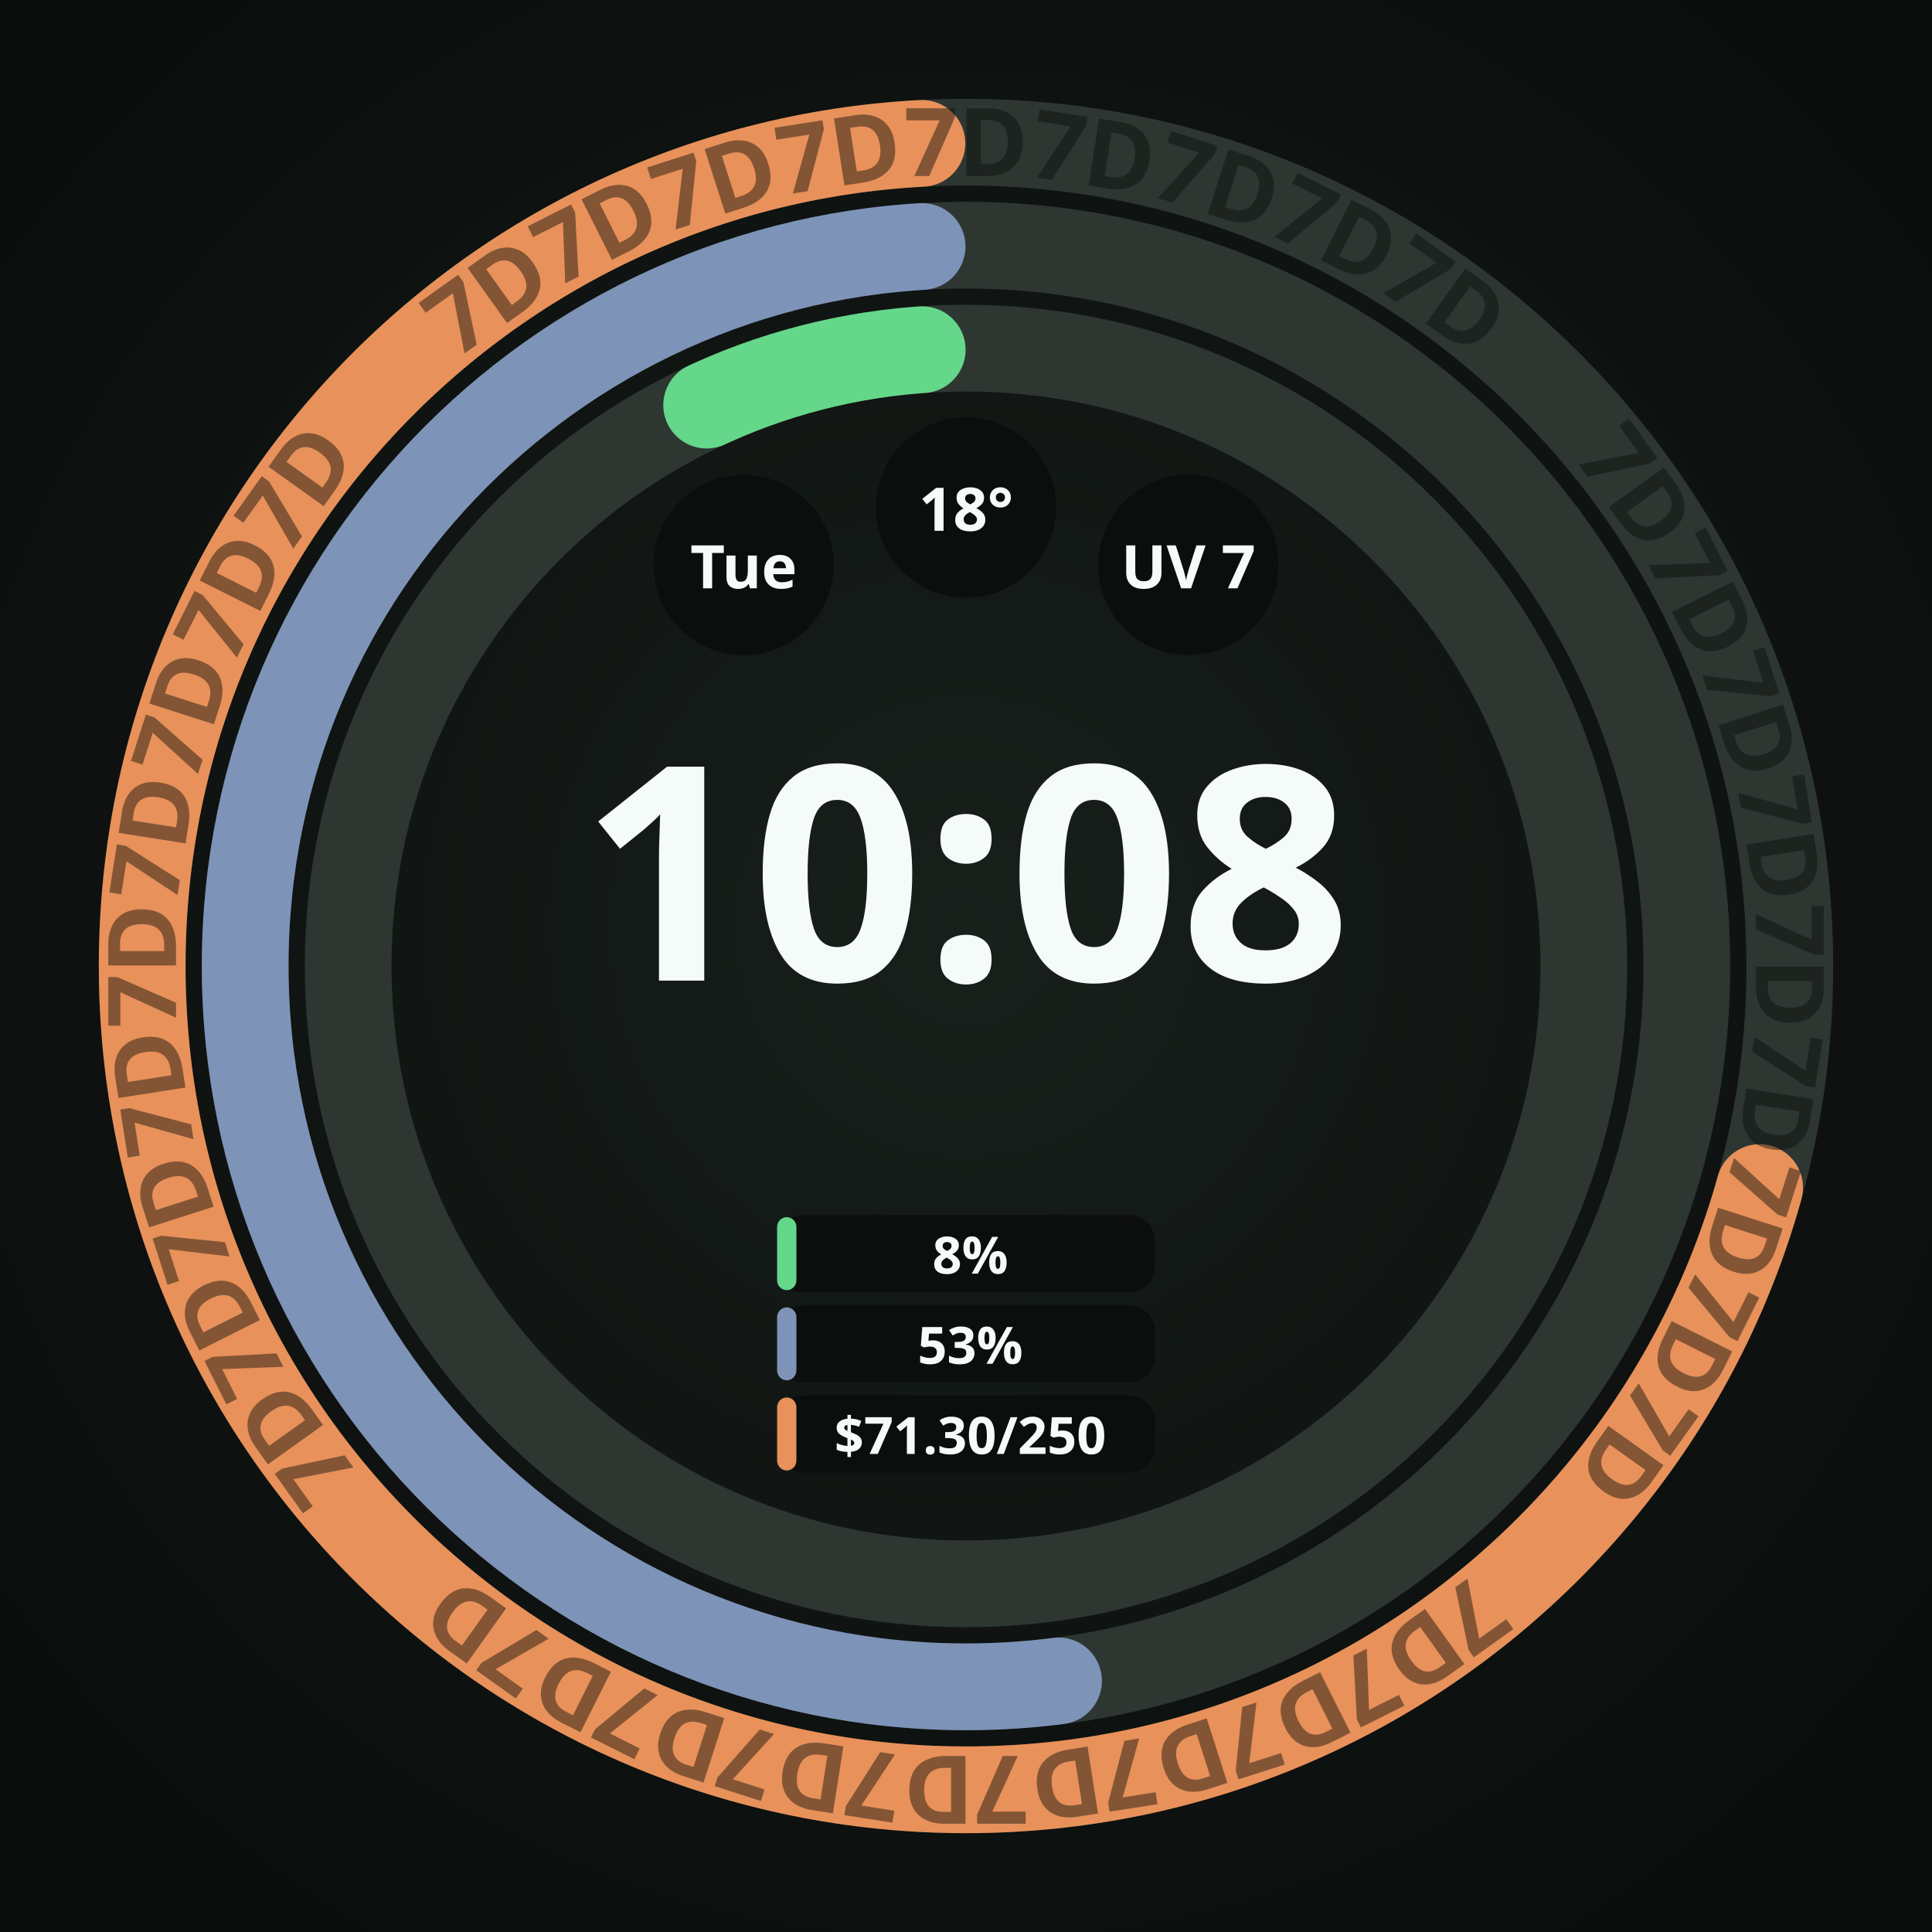
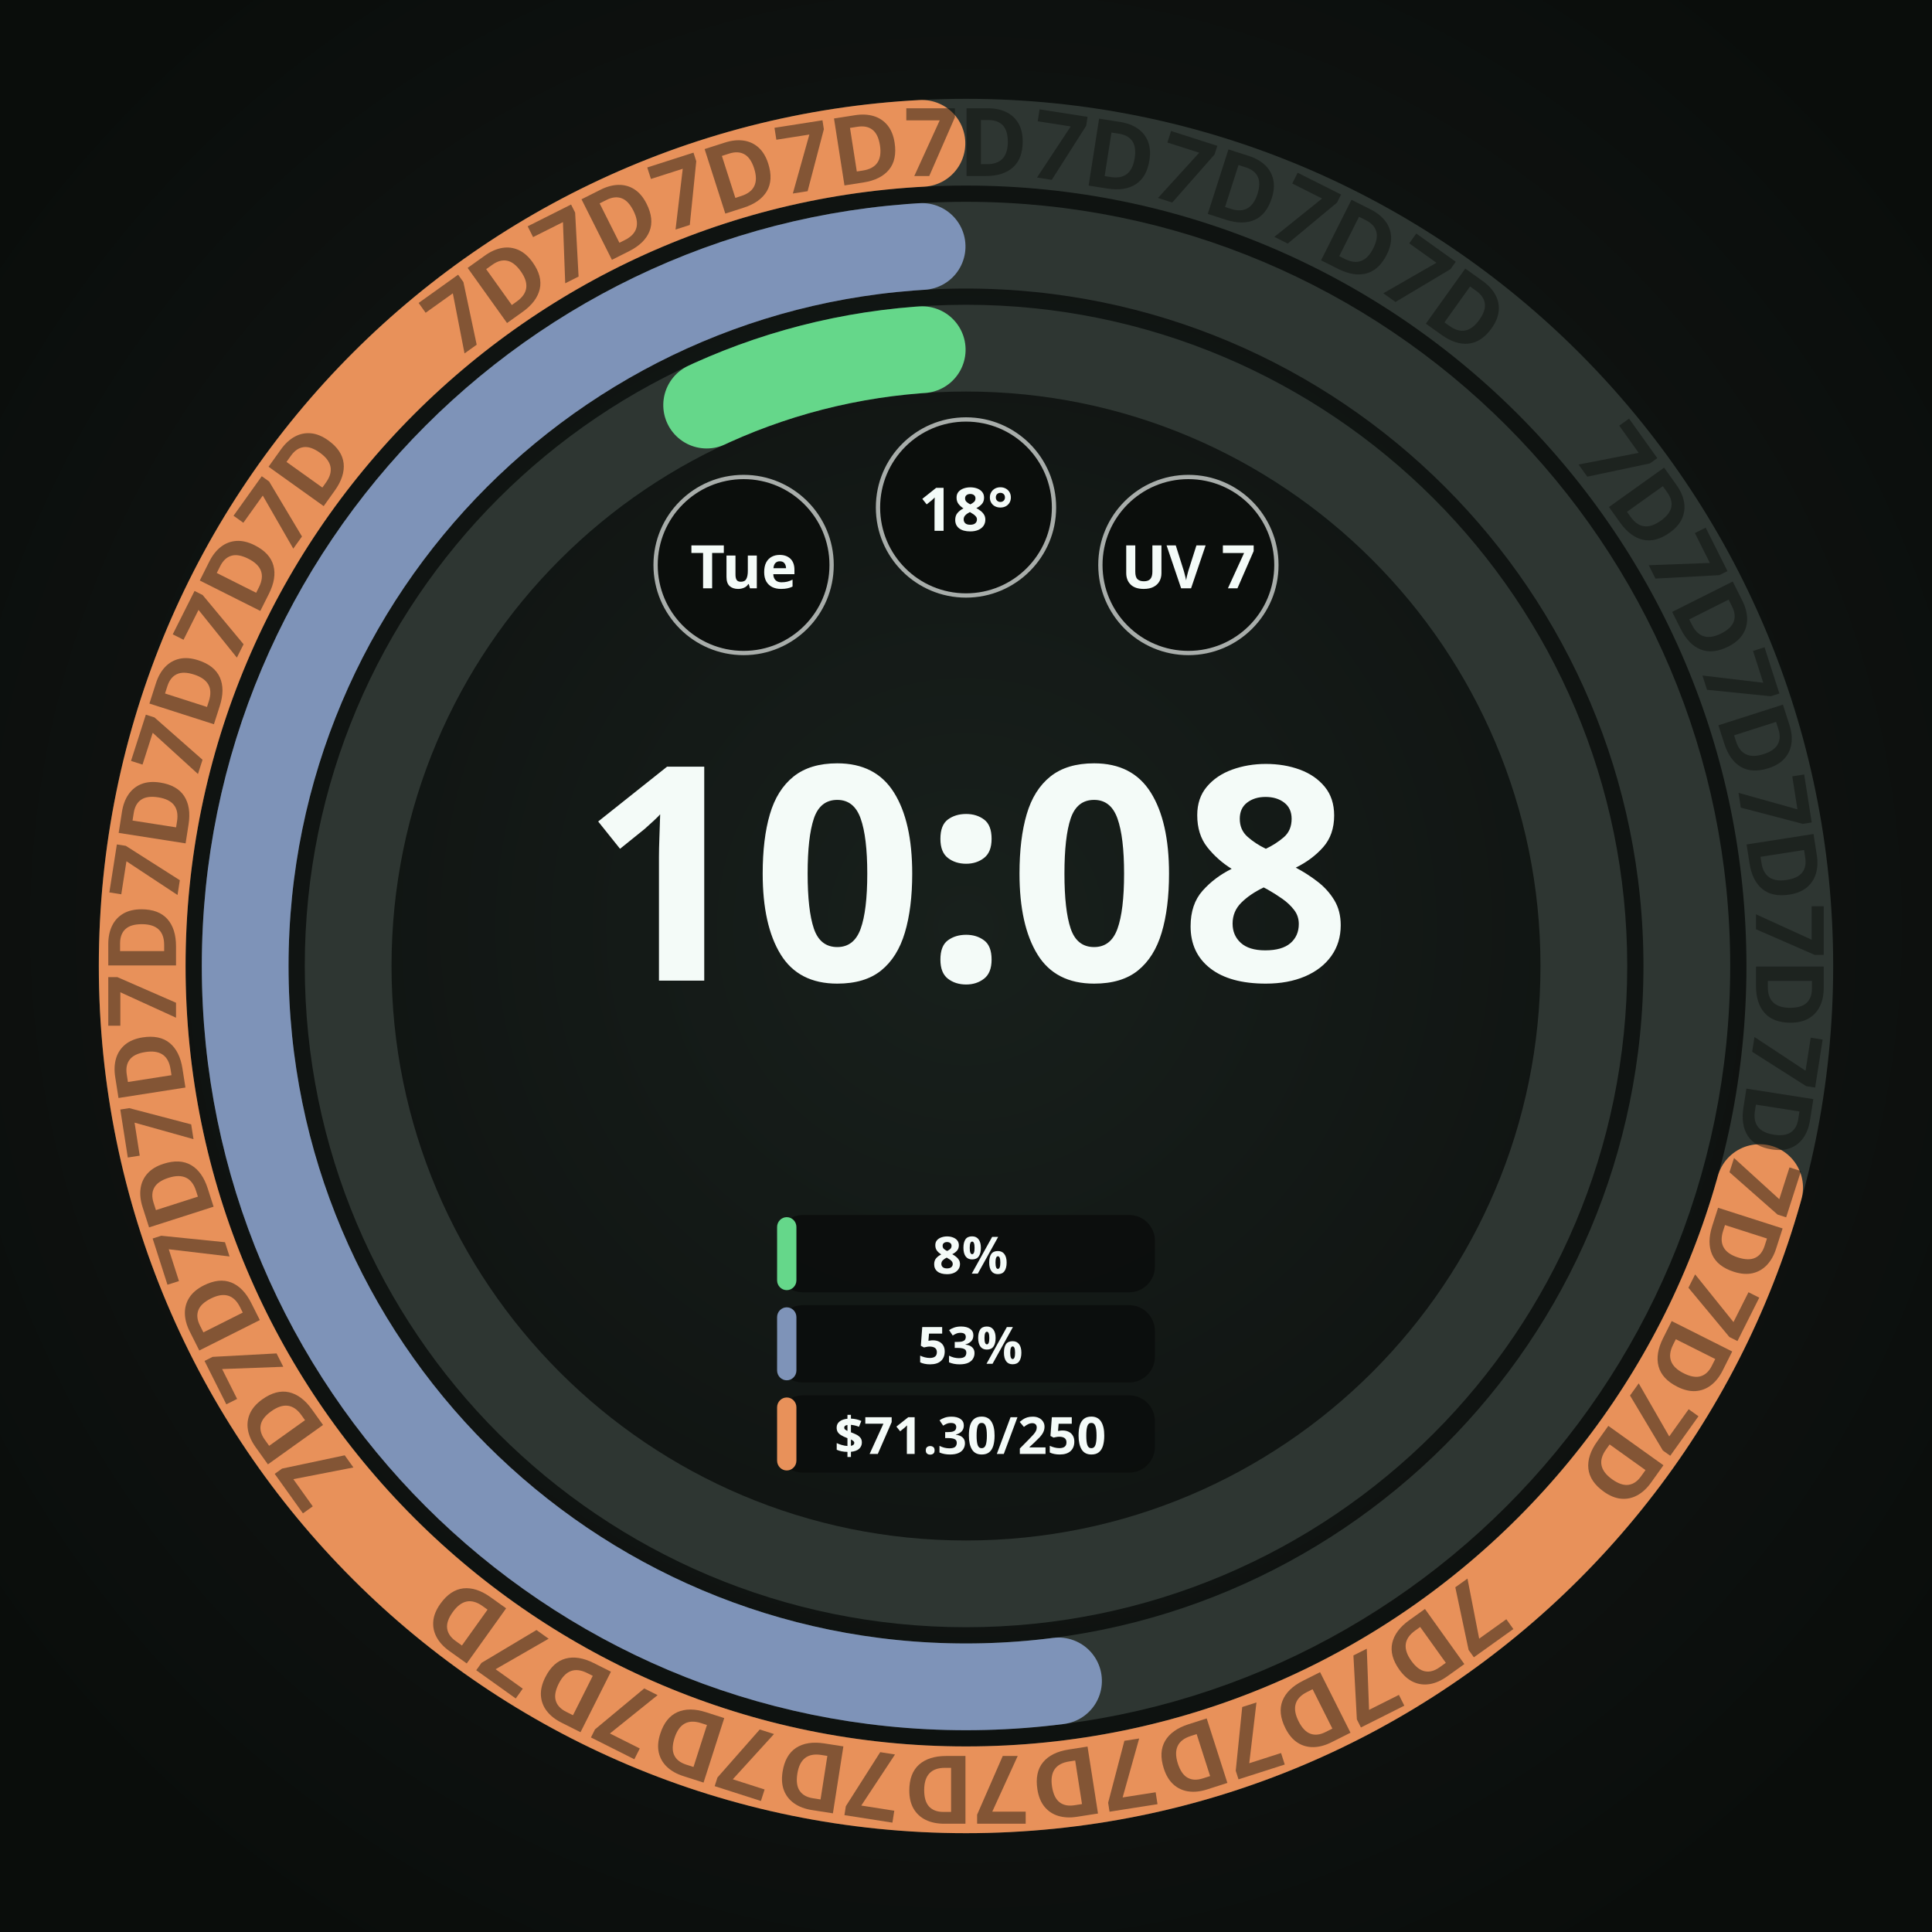
<svg xmlns="http://www.w3.org/2000/svg" width="450" height="450" viewBox="0 0 450 450" role="img" aria-label="Round · 3 providers · plan + budget">
  <defs>
    <radialGradient id="lift" cx="50%" cy="48%" r="62%">
      <stop offset="0%" stop-color="#18201C" />
      <stop offset="55%" stop-color="#101412" />
      <stop offset="100%" stop-color="#0A0D0B" />
    </radialGradient>
    <radialGradient id="cellRecess" cx="50%" cy="50%" r="50%">
      <stop offset="0%" stop-color="#0B0E0C" />
      <stop offset="55%" stop-color="#0B0E0C" />
      <stop offset="100%" stop-color="#242A27" />
    </radialGradient>
  </defs>
  <rect width="450" height="450" fill="url(#lift)" />
  <circle cx="225" cy="225" r="143.91" fill="none" stroke="#2E3632" stroke-width="20.205" />
  <circle cx="225" cy="225" r="143.91" fill="none" stroke="#65D78A" stroke-width="20.205" stroke-linecap="round" stroke-dasharray="52.13 904.21" stroke-dashoffset="-841.98" transform="rotate(-90 225 225)" />
  <circle cx="225" cy="225" r="167.895" fill="none" stroke="#2E3632" stroke-width="20.205" />
  <circle cx="225" cy="225" r="167.895" fill="none" stroke="#7E93B8" stroke-width="20.205" stroke-linecap="round" stroke-dasharray="538.90 1054.92" stroke-dashoffset="-505.91" transform="rotate(-90 225 225)" />
  <circle cx="225" cy="225" r="191.88" fill="none" stroke="#2E3632" stroke-width="20.205" />
  <circle cx="225" cy="225" r="191.88" fill="none" stroke="#E8915A" stroke-width="20.205" stroke-linecap="round" stroke-dasharray="841.81 1205.62" stroke-dashoffset="-353.70" transform="rotate(-90 225 225)" />
  <g font-family="Noto Sans, sans-serif" font-size="22.1" font-weight="700" fill="#0A0D0B" fill-opacity="0.45" text-anchor="middle">
    <text x="225" y="41.0" transform="rotate(54.44 225 225)">7D</text>
    <text x="225" y="41.0" transform="rotate(63.33 225 225)">7D</text>
    <text x="225" y="41.0" transform="rotate(72.22 225 225)">7D</text>
    <text x="225" y="41.0" transform="rotate(81.11 225 225)">7D</text>
    <text x="225" y="41.0" transform="rotate(90.00 225 225)">7D</text>
    <text x="225" y="41.0" transform="rotate(98.89 225 225)">7D</text>
    <text x="225" y="41.0" transform="rotate(107.78 225 225)">7D</text>
    <text x="225" y="41.0" transform="rotate(116.67 225 225)">7D</text>
    <text x="225" y="41.0" transform="rotate(125.56 225 225)">7D</text>
    <text x="225" y="41.0" transform="rotate(144.44 225 225)">7D</text>
    <text x="225" y="41.0" transform="rotate(153.33 225 225)">7D</text>
    <text x="225" y="41.0" transform="rotate(162.22 225 225)">7D</text>
    <text x="225" y="41.0" transform="rotate(171.11 225 225)">7D</text>
    <text x="225" y="41.0" transform="rotate(180.00 225 225)">7D</text>
    <text x="225" y="41.0" transform="rotate(188.89 225 225)">7D</text>
    <text x="225" y="41.0" transform="rotate(197.78 225 225)">7D</text>
    <text x="225" y="41.0" transform="rotate(206.67 225 225)">7D</text>
    <text x="225" y="41.0" transform="rotate(215.56 225 225)">7D</text>
    <text x="225" y="41.0" transform="rotate(234.44 225 225)">7D</text>
    <text x="225" y="41.0" transform="rotate(243.33 225 225)">7D</text>
    <text x="225" y="41.0" transform="rotate(252.22 225 225)">7D</text>
    <text x="225" y="41.0" transform="rotate(261.11 225 225)">7D</text>
    <text x="225" y="41.0" transform="rotate(270.00 225 225)">7D</text>
    <text x="225" y="41.0" transform="rotate(278.89 225 225)">7D</text>
    <text x="225" y="41.0" transform="rotate(287.78 225 225)">7D</text>
    <text x="225" y="41.0" transform="rotate(296.67 225 225)">7D</text>
    <text x="225" y="41.0" transform="rotate(305.56 225 225)">7D</text>
    <text x="225" y="41.0" transform="rotate(324.44 225 225)">7D</text>
    <text x="225" y="41.0" transform="rotate(333.33 225 225)">7D</text>
    <text x="225" y="41.0" transform="rotate(342.22 225 225)">7D</text>
    <text x="225" y="41.0" transform="rotate(351.11 225 225)">7D</text>
    <text x="225" y="41.0" transform="rotate(360.00 225 225)">7D</text>
    <text x="225" y="41.0" transform="rotate(368.89 225 225)">7D</text>
    <text x="225" y="41.0" transform="rotate(377.78 225 225)">7D</text>
    <text x="225" y="41.0" transform="rotate(386.67 225 225)">7D</text>
    <text x="225" y="41.0" transform="rotate(395.56 225 225)">7D</text>
  </g>
  <circle cx="173.2" cy="131.6" r="21.0" fill="#0B0E0C" />
+   <circle cx="173.2" cy="131.6" r="20.5" fill="none" stroke="#F4FBF8" stroke-width="1.00" stroke-opacity="0.67" />
  <text x="173.2" y="131.6" text-anchor="middle" dominant-baseline="central" font-family="Noto Sans, sans-serif" font-size="14.0" font-weight="700" fill="#F4FBF8" fill-opacity="1">Tue</text>
  <circle cx="225.0" cy="118.2" r="21.0" fill="#0B0E0C" />
+   <circle cx="225.0" cy="118.2" r="20.5" fill="none" stroke="#F4FBF8" stroke-width="1.00" stroke-opacity="0.67" />
  <text x="225.0" y="118.2" text-anchor="middle" dominant-baseline="central" font-family="Noto Sans, sans-serif" font-size="14.0" font-weight="700" fill="#F4FBF8" fill-opacity="1">18°</text>
  <circle cx="276.8" cy="131.6" r="21.0" fill="#0B0E0C" />
+   <circle cx="276.8" cy="131.6" r="20.5" fill="none" stroke="#F4FBF8" stroke-width="1.00" stroke-opacity="0.67" />
  <text x="276.8" y="131.6" text-anchor="middle" dominant-baseline="central" font-family="Noto Sans, sans-serif" font-size="14.0" font-weight="700" fill="#F4FBF8" fill-opacity="1">UV 7</text>
  <text x="225" y="228.4" text-anchor="middle" font-family="Noto Sans, sans-serif" font-size="69.8" font-weight="700" fill="#F4FBF8">10:08</text>
  <rect x="181.0" y="283.0" width="88.0" height="18.0" rx="6.0" fill="#0B0E0C" fill-opacity="0.92" />
  <rect x="181.0" y="283.5" width="4.5" height="17.0" rx="2.3" fill="#65D78A" />
  <text x="226.0" y="292.0" text-anchor="middle" dominant-baseline="central" font-family="Noto Sans, sans-serif" font-size="12.0" font-weight="700" fill="#F4FBF8">8%</text>
  <rect x="181.0" y="304.0" width="88.0" height="18.0" rx="6.0" fill="#0B0E0C" fill-opacity="0.92" />
  <rect x="181.0" y="304.5" width="4.5" height="17.0" rx="2.3" fill="#7E93B8" />
  <text x="226.0" y="313.0" text-anchor="middle" dominant-baseline="central" font-family="Noto Sans, sans-serif" font-size="12.0" font-weight="700" fill="#F4FBF8">53%</text>
  <rect x="181.0" y="325.0" width="88.0" height="18.0" rx="6.0" fill="#0B0E0C" fill-opacity="0.92" />
  <rect x="181.0" y="325.5" width="4.5" height="17.0" rx="2.3" fill="#E8915A" />
  <text x="226.0" y="334.0" text-anchor="middle" dominant-baseline="central" font-family="Noto Sans, sans-serif" font-size="12.0" font-weight="700" fill="#F4FBF8">$71.30/250</text>
</svg>
